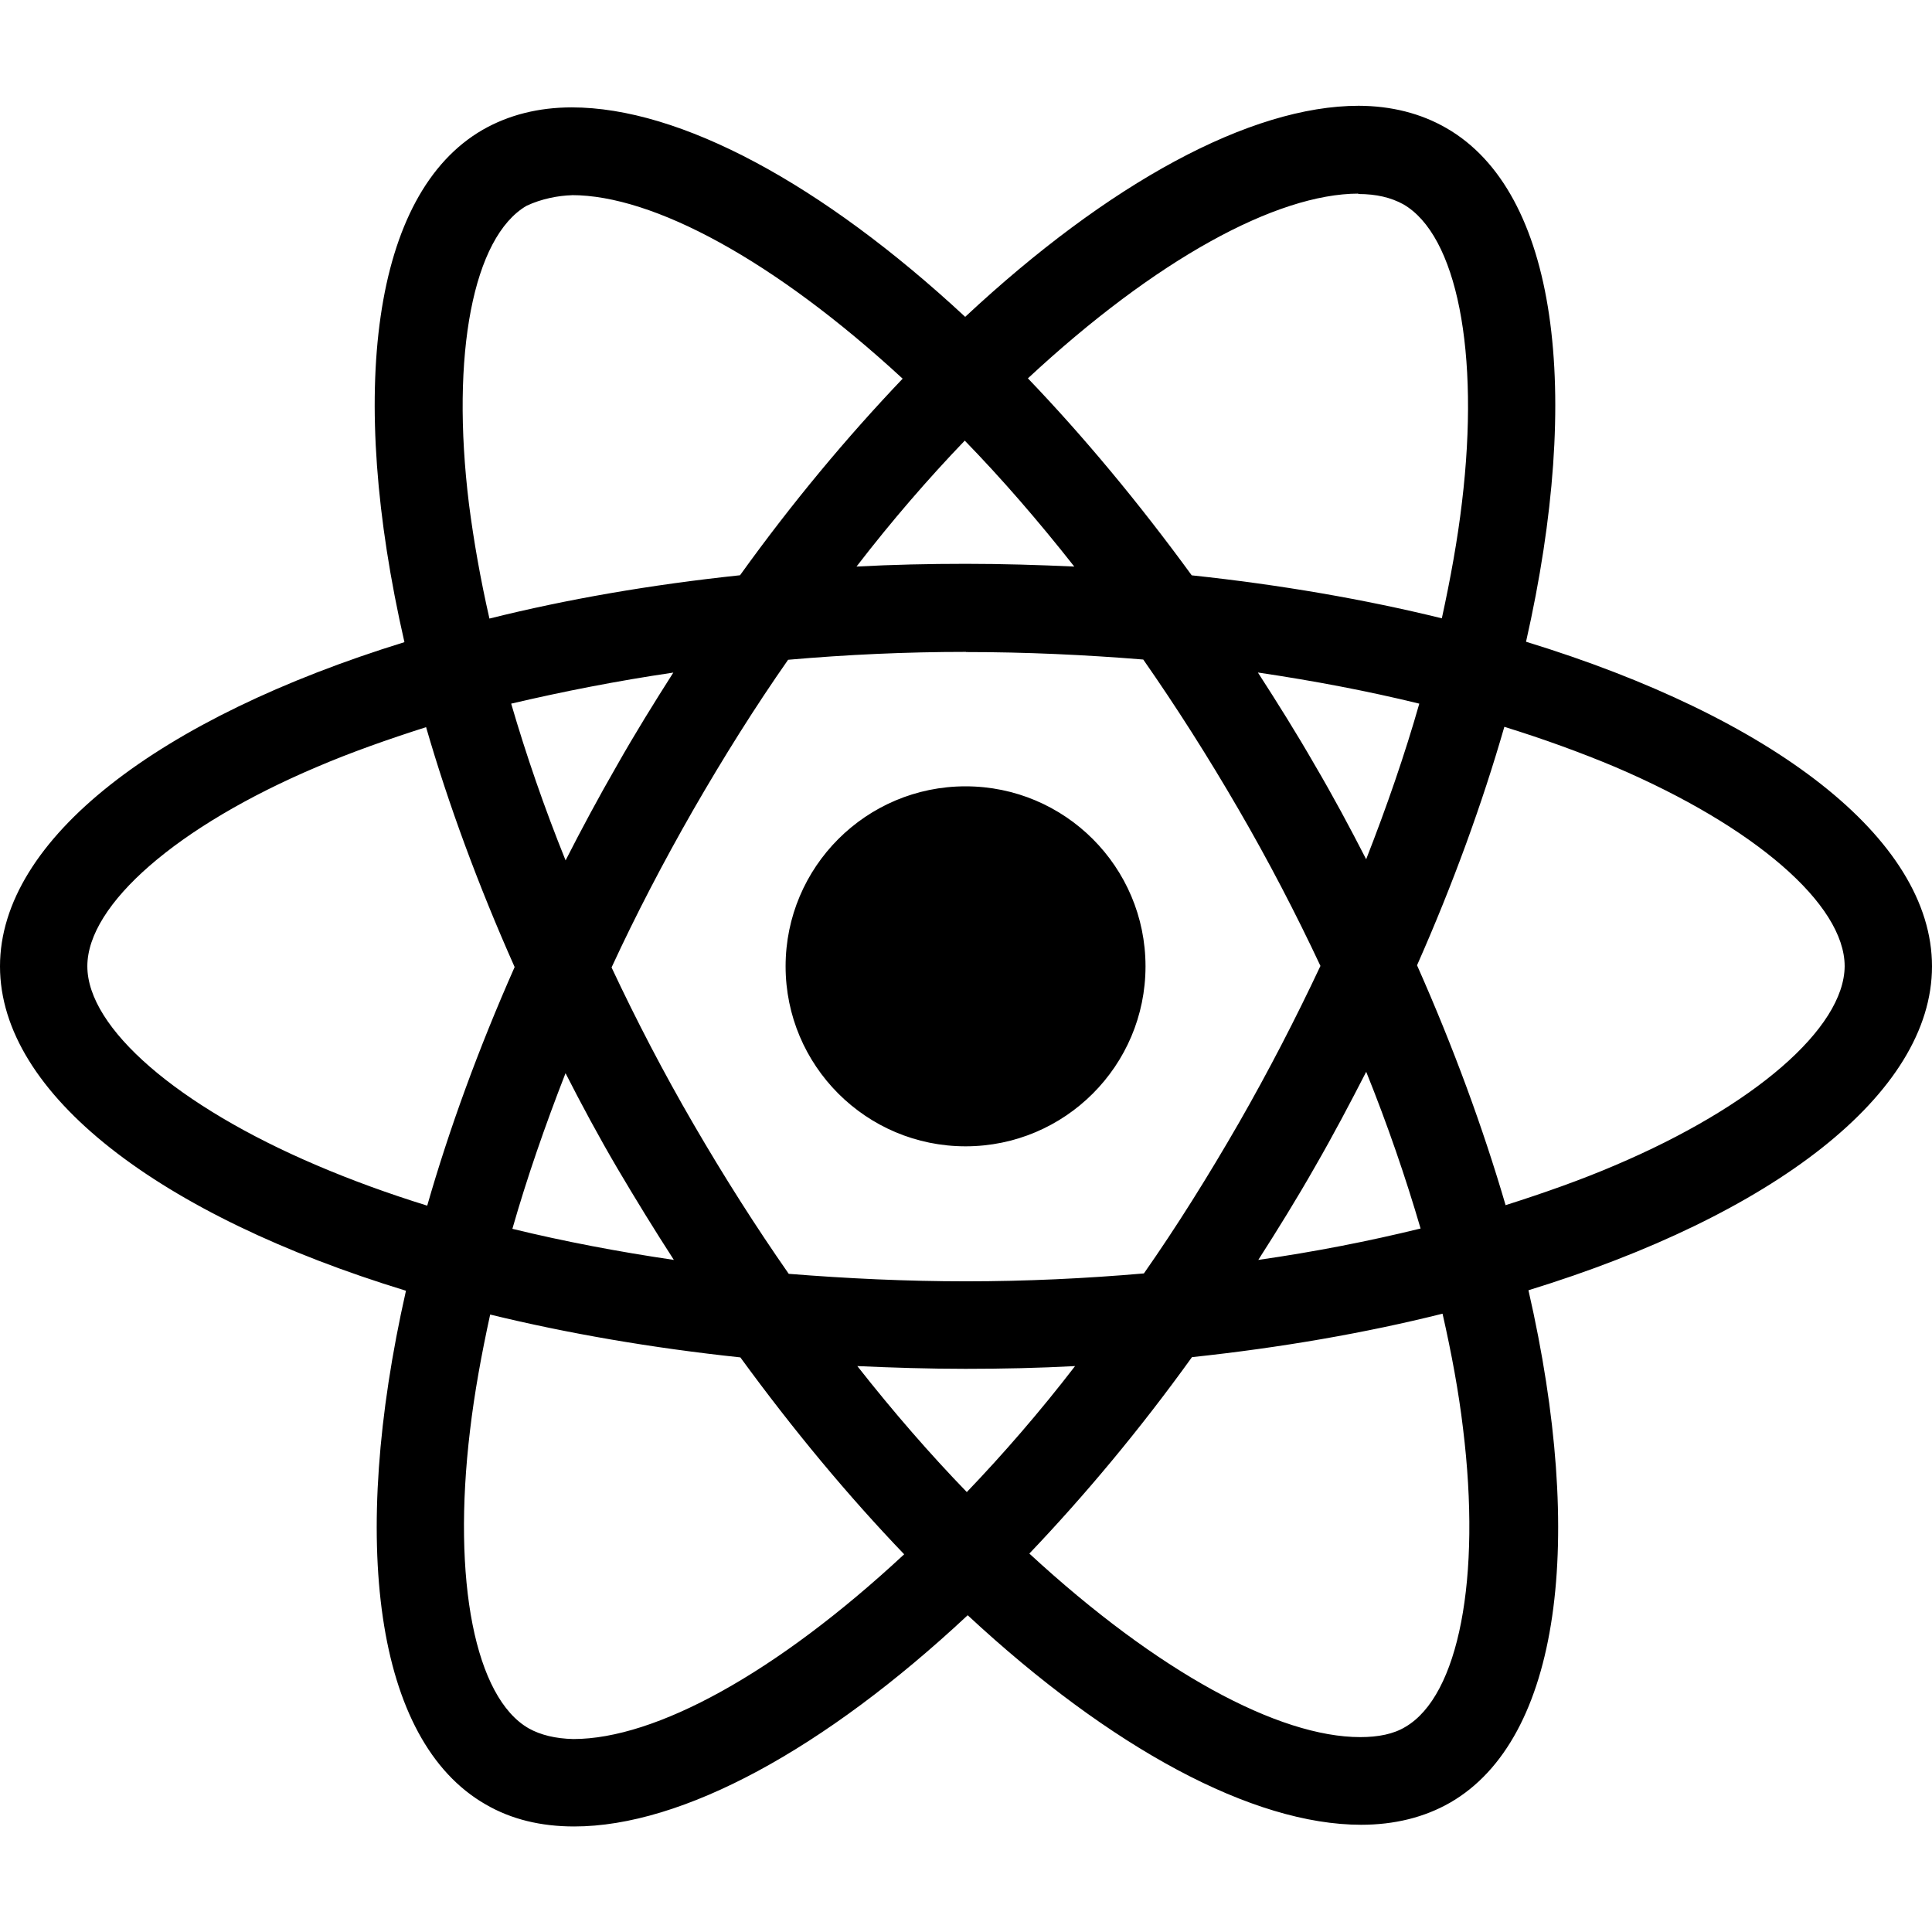
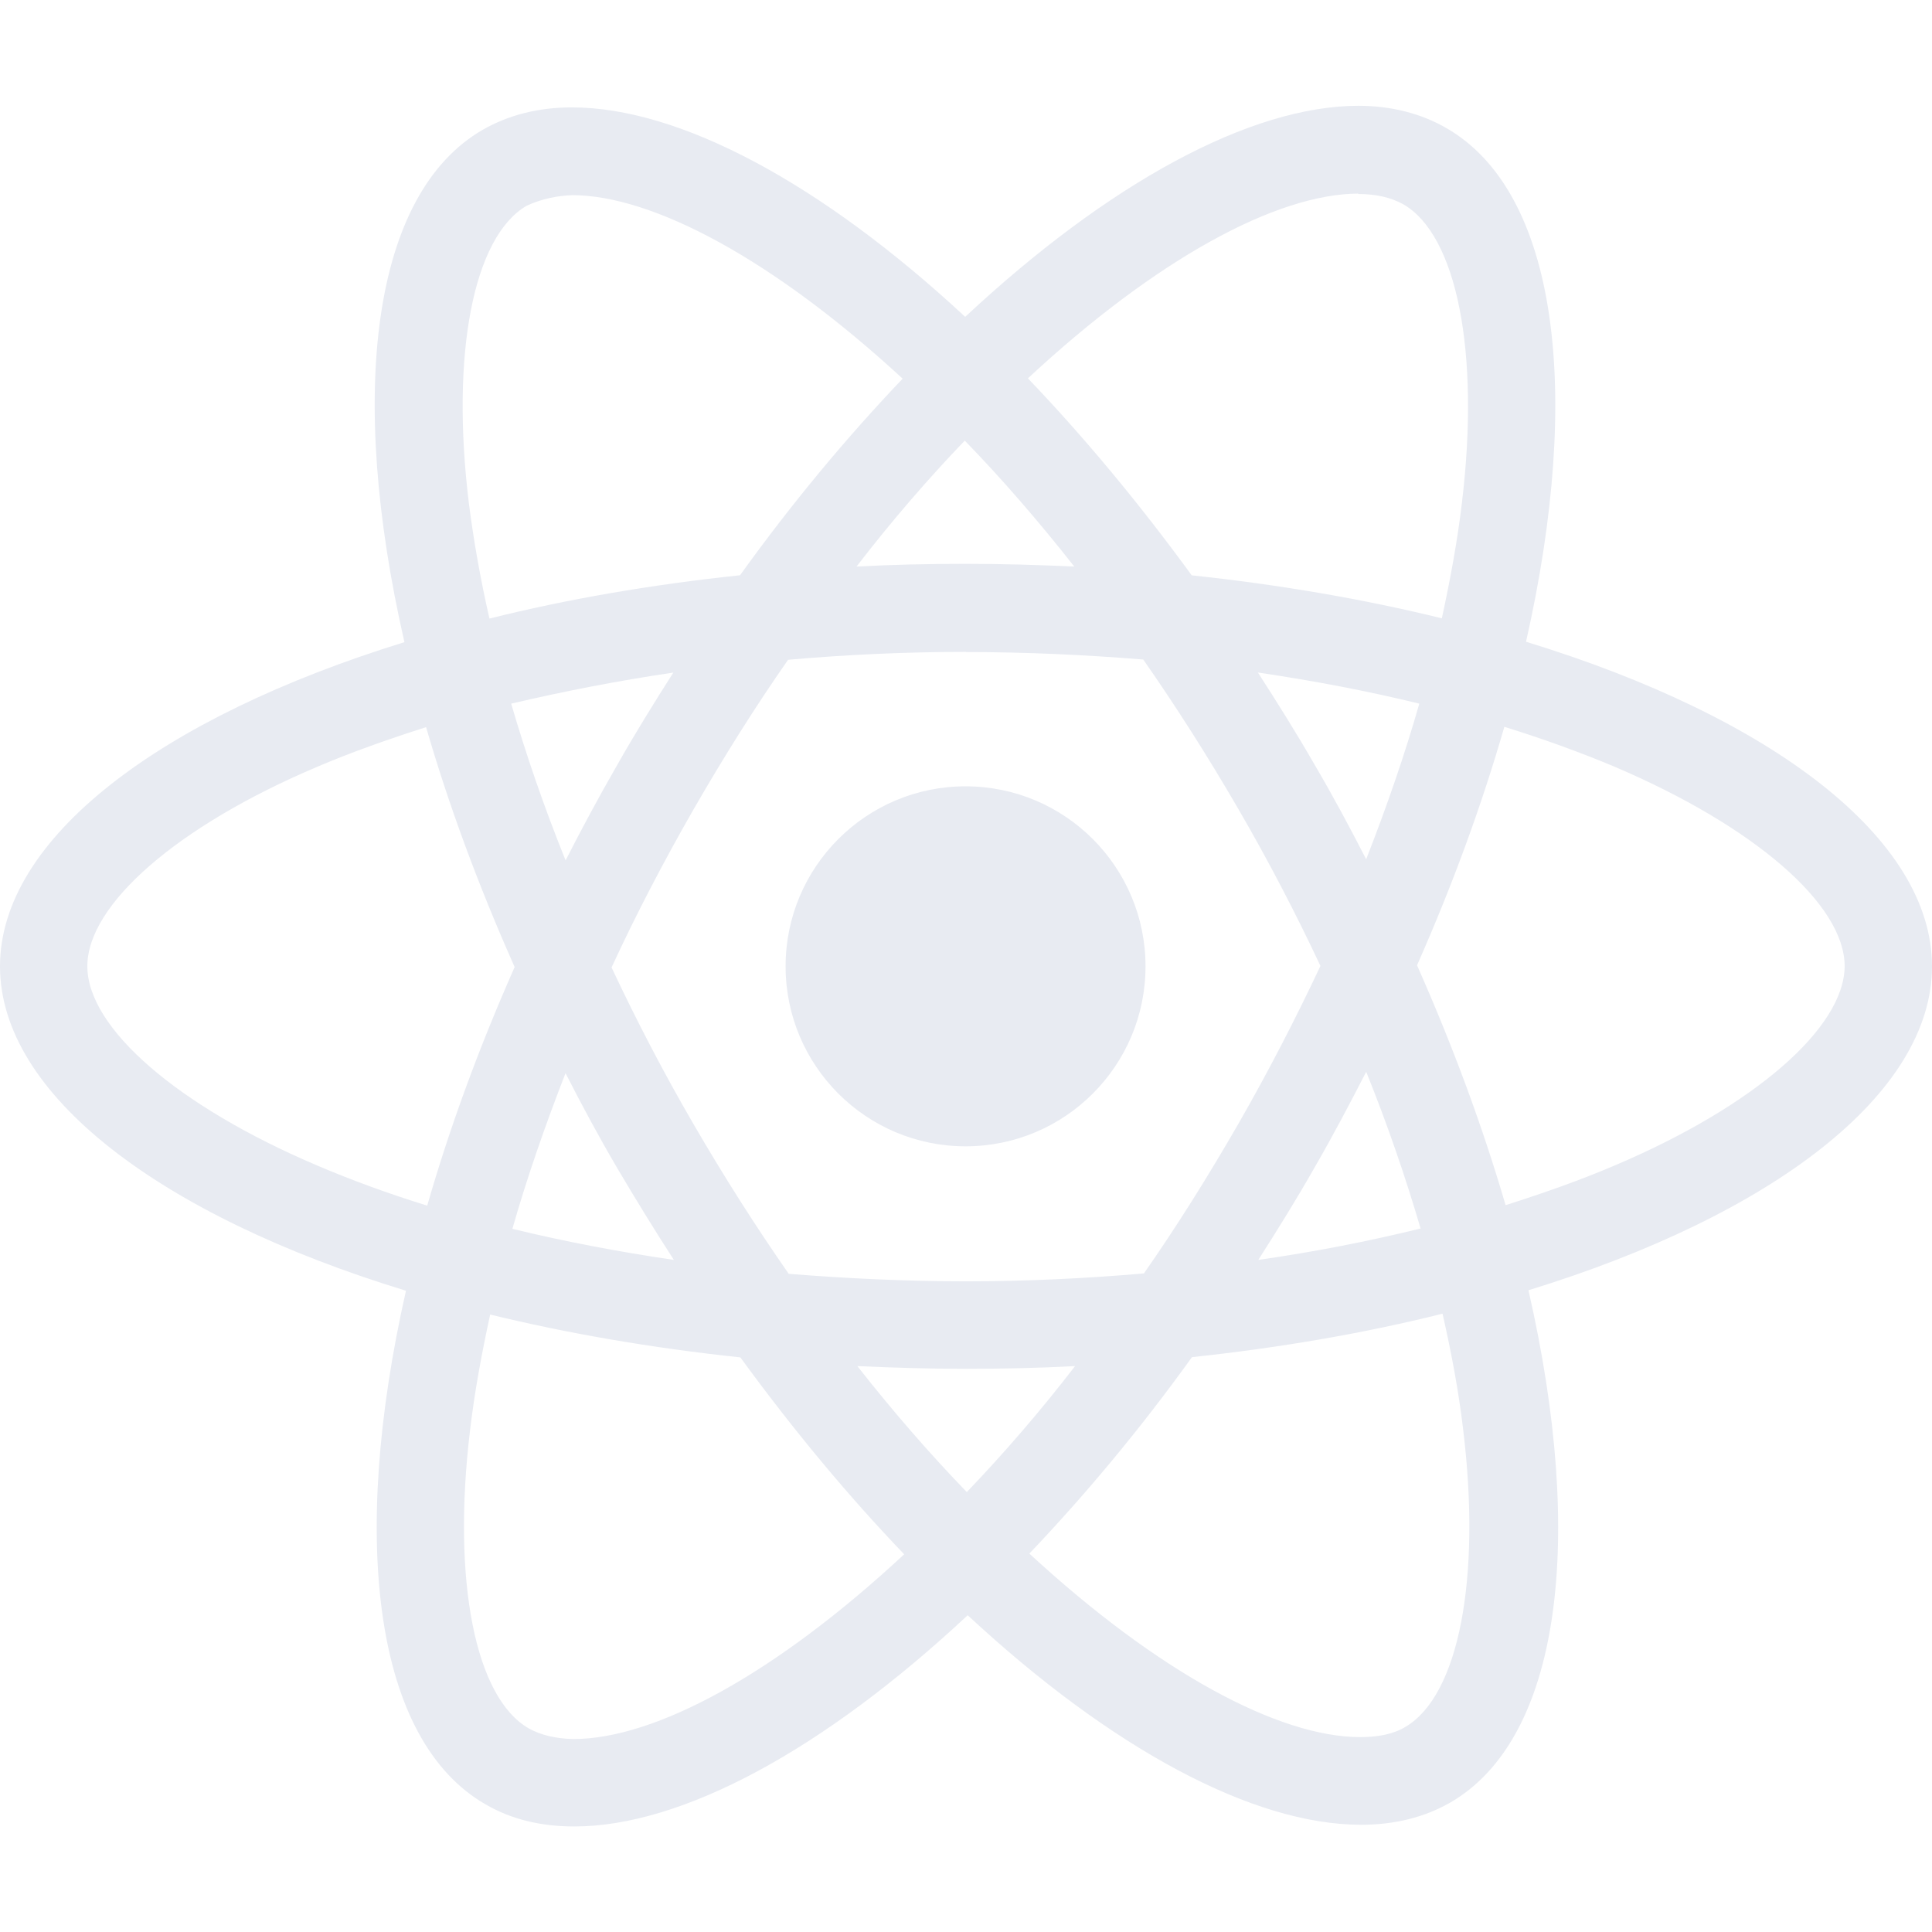
- <svg xmlns="http://www.w3.org/2000/svg" role="img" viewBox="0 0 24 24">
+ <svg xmlns="http://www.w3.org/2000/svg" fill="#E8EBF2" role="img" viewBox="0 0 24 24">
  <path d="M14.23 12.004a2.236 2.236 0 0 1-2.235 2.236 2.236 2.236 0 0 1-2.236-2.236 2.236 2.236 0 0 1 2.235-2.236 2.236 2.236 0 0 1 2.236 2.236zm2.648-10.69c-1.346 0-3.107.96-4.888 2.622-1.78-1.653-3.542-2.602-4.887-2.602-.41 0-.783.093-1.106.278-1.375.793-1.683 3.264-.973 6.365C1.98 8.917 0 10.42 0 12.004c0 1.59 1.99 3.097 5.043 4.03-.704 3.113-.39 5.588.988 6.38.32.187.69.275 1.102.275 1.345 0 3.107-.96 4.888-2.624 1.78 1.654 3.542 2.603 4.887 2.603.41 0 .783-.09 1.106-.275 1.374-.792 1.683-3.263.973-6.365C22.02 15.096 24 13.59 24 12.004c0-1.59-1.99-3.097-5.043-4.032.704-3.11.39-5.587-.988-6.38-.318-.184-.688-.277-1.092-.278zm-.005 1.09v.006c.225 0 .406.044.558.127.666.382.955 1.835.73 3.704-.054.46-.142.945-.25 1.44-.96-.236-2.006-.417-3.107-.534-.66-.905-1.345-1.727-2.035-2.447 1.592-1.48 3.087-2.292 4.105-2.295zm-9.77.02c1.012 0 2.514.808 4.11 2.28-.686.72-1.37 1.537-2.02 2.442-1.107.117-2.154.298-3.113.538-.112-.49-.195-.964-.254-1.42-.23-1.868.054-3.32.714-3.707.19-.09.4-.127.563-.132zm4.882 3.05c.455.468.91.992 1.36 1.564-.44-.02-.89-.034-1.345-.034-.46 0-.915.01-1.36.034.44-.572.895-1.096 1.345-1.565zM12 8.1c.74 0 1.477.034 2.202.093.406.582.802 1.203 1.183 1.86.372.64.71 1.29 1.018 1.946-.308.655-.646 1.31-1.013 1.95-.38.66-.773 1.288-1.18 1.87-.728.063-1.466.098-2.21.098-.74 0-1.477-.035-2.202-.093-.406-.582-.802-1.204-1.183-1.86-.372-.64-.71-1.29-1.018-1.946.303-.657.646-1.313 1.013-1.954.38-.66.773-1.286 1.18-1.868.728-.064 1.466-.098 2.21-.098zm-3.635.254c-.24.377-.48.763-.704 1.16-.225.39-.435.782-.635 1.174-.265-.656-.49-1.31-.676-1.947.64-.15 1.315-.283 2.015-.386zm7.26 0c.695.103 1.365.23 2.006.387-.18.632-.405 1.282-.66 1.933-.2-.39-.41-.783-.64-1.174-.225-.392-.465-.774-.705-1.146zm3.063.675c.484.15.944.317 1.375.498 1.732.74 2.852 1.708 2.852 2.476-.005.768-1.125 1.74-2.857 2.475-.42.18-.88.342-1.355.493-.28-.958-.646-1.956-1.1-2.98.45-1.017.81-2.01 1.085-2.964zm-13.395.004c.278.96.645 1.957 1.1 2.98-.45 1.017-.812 2.01-1.086 2.964-.484-.15-.944-.318-1.37-.5-1.732-.737-2.852-1.706-2.852-2.474 0-.768 1.12-1.742 2.852-2.476.42-.18.88-.342 1.356-.494zm11.678 4.28c.265.657.49 1.312.676 1.948-.64.157-1.316.29-2.016.39.24-.375.48-.762.705-1.158.225-.39.435-.788.636-1.18zm-9.945.02c.2.392.41.783.64 1.175.23.39.465.772.705 1.143-.695-.102-1.365-.23-2.006-.386.18-.63.406-1.282.66-1.933zM17.92 16.32c.112.493.2.968.254 1.423.23 1.868-.054 3.32-.714 3.708-.147.09-.338.128-.563.128-1.012 0-2.514-.807-4.11-2.28.686-.72 1.37-1.536 2.02-2.44 1.107-.118 2.154-.3 3.113-.54zm-11.83.01c.96.234 2.006.415 3.107.532.66.905 1.345 1.727 2.035 2.446-1.595 1.483-3.092 2.295-4.11 2.295-.22-.005-.406-.05-.553-.132-.666-.38-.955-1.834-.73-3.703.054-.46.142-.944.25-1.438zm4.56.64c.44.02.89.034 1.345.034.46 0 .915-.01 1.36-.034-.44.572-.895 1.095-1.345 1.565-.455-.47-.91-.993-1.36-1.565z" />
</svg>
